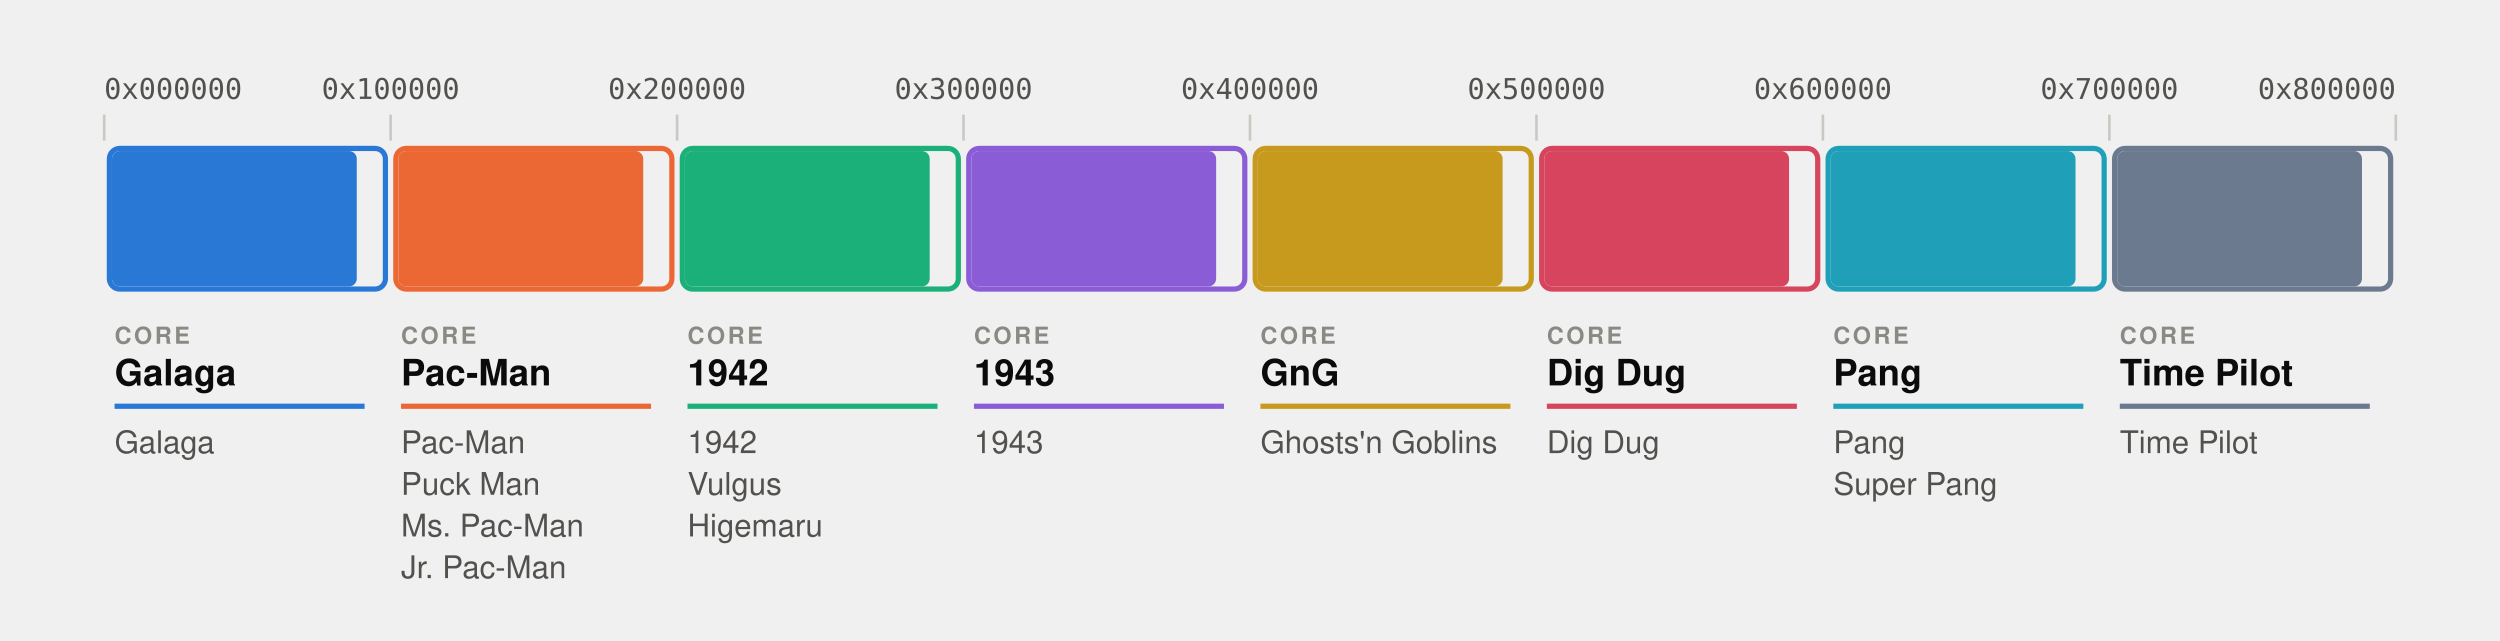
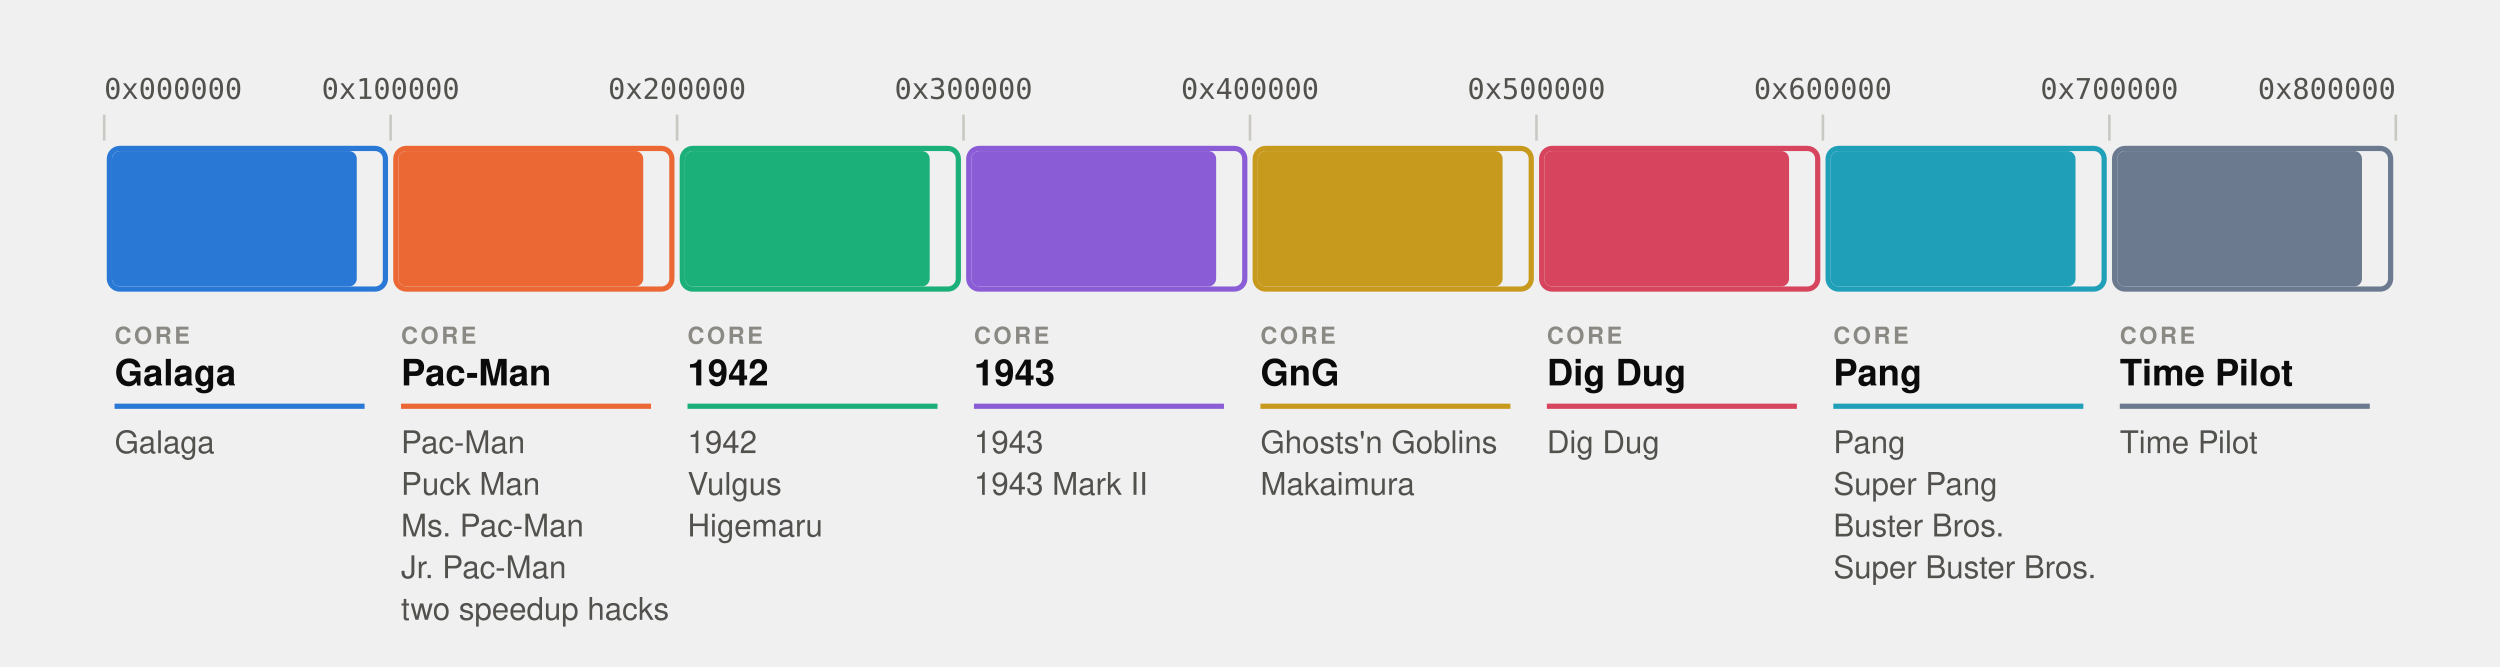
- <svg xmlns="http://www.w3.org/2000/svg" viewBox="0 0 960 246" width="960" height="246" role="img" aria-labelledby="t d">
+ <svg xmlns="http://www.w3.org/2000/svg" viewBox="0 0 960 256" width="960" height="256" role="img" aria-labelledby="t d">
  <style>
    text { font-family: -apple-system, "Segoe UI", Helvetica, Arial, sans-serif; fill: #0b0b0b; }
    .addr { font-family: ui-monospace, SFMono-Regular, Menlo, Consolas, monospace; font-size: 11px; fill: #52514e; }
    .name { font-size: 14px; font-weight: 600; }
    .core-in { font-size: 14px; font-weight: 700; fill: #ffffff; }
    .label { font-size: 9px; font-weight: 600; letter-spacing: 1px; fill: #8a8984; }
    .sub { font-size: 12px; fill: #52514e; }
    .tick { stroke: #c9c8c2; stroke-width: 1; }
    .rest { fill: none; stroke-width: 2; }
    .used-galaga { fill: #2a78d6; }
    .rest-galaga { stroke: #2a78d6; }
    .used-pacman { fill: #eb6834; }
    .rest-pacman { stroke: #eb6834; }
    .used-1942 { fill: #1baf7a; }
    .rest-1942 { stroke: #1baf7a; }
    .used-1943 { fill: #8a5cd6; }
    .rest-1943 { stroke: #8a5cd6; }
    .used-gng { fill: #c79a1e; }
    .rest-gng { stroke: #c79a1e; }
    .used-digdug { fill: #d6455d; }
    .rest-digdug { stroke: #d6455d; }
    .used-pang { fill: #1f9fb8; }
    .rest-pang { stroke: #1f9fb8; }
    .used-timeplt { fill: #6b7a8f; }
    .rest-timeplt { stroke: #6b7a8f; }
    @media (prefers-color-scheme: dark) {
      text { fill: #ffffff; }
      .addr, .sub { fill: #c3c2b7; }
      .label { fill: #8f8e88; }
      .tick { stroke: #4a4a47; }
      .used-galaga { fill: #3987e5; }
      .rest-galaga { stroke: #3987e5; }
      .used-pacman { fill: #d95926; }
      .rest-pacman { stroke: #d95926; }
      .used-1942 { fill: #199e70; }
      .rest-1942 { stroke: #199e70; }
      .used-1943 { fill: #9a6ee6; }
      .rest-1943 { stroke: #9a6ee6; }
      .used-gng { fill: #d9ad33; }
      .rest-gng { stroke: #d9ad33; }
      .used-digdug { fill: #e65c73; }
      .rest-digdug { stroke: #e65c73; }
      .used-pang { fill: #2bb3cc; }
      .rest-pang { stroke: #2bb3cc; }
      .used-timeplt { fill: #8494aa; }
      .rest-timeplt { stroke: #8494aa; }
    }
  </style>
  <g>
    <line class="tick" x1="40" y1="44" x2="40" y2="54" />
    <text class="addr" x="40" y="38" text-anchor="start">0x000000</text>
    <line class="tick" x1="150" y1="44" x2="150" y2="54" />
    <text class="addr" x="150" y="38" text-anchor="middle">0x100000</text>
    <line class="tick" x1="260" y1="44" x2="260" y2="54" />
    <text class="addr" x="260" y="38" text-anchor="middle">0x200000</text>
    <line class="tick" x1="370" y1="44" x2="370" y2="54" />
    <text class="addr" x="370" y="38" text-anchor="middle">0x300000</text>
    <line class="tick" x1="480" y1="44" x2="480" y2="54" />
    <text class="addr" x="480" y="38" text-anchor="middle">0x400000</text>
    <line class="tick" x1="590" y1="44" x2="590" y2="54" />
    <text class="addr" x="590" y="38" text-anchor="middle">0x500000</text>
    <line class="tick" x1="700" y1="44" x2="700" y2="54" />
    <text class="addr" x="700" y="38" text-anchor="middle">0x600000</text>
    <line class="tick" x1="810" y1="44" x2="810" y2="54" />
    <text class="addr" x="810" y="38" text-anchor="middle">0x700000</text>
    <line class="tick" x1="920" y1="44" x2="920" y2="54" />
    <text class="addr" x="920" y="38" text-anchor="end">0x800000</text>
  </g>
  <rect class="rest rest-galaga" x="42" y="57" width="106" height="54" rx="4" />
  <rect class="used-galaga" x="43" y="58" width="94" height="52" rx="3" />
  <text class="label" x="44" y="132">CORE</text>
  <text class="name" x="44" y="148">Galaga</text>
  <line class="rest-galaga" x1="44" y1="156" x2="140" y2="156" stroke-width="2" />
  <text class="sub" x="44" y="174">Galaga</text>
  <rect class="rest rest-pacman" x="152" y="57" width="106" height="54" rx="4" />
  <rect class="used-pacman" x="153" y="58" width="94" height="52" rx="3" />
  <text class="label" x="154" y="132">CORE</text>
  <text class="name" x="154" y="148">Pac-Man</text>
  <line class="rest-pacman" x1="154" y1="156" x2="250" y2="156" stroke-width="2" />
  <text class="sub" x="154" y="174">Pac-Man</text>
  <text class="sub" x="154" y="190">Puck Man</text>
  <text class="sub" x="154" y="206">Ms. Pac-Man</text>
  <text class="sub" x="154" y="222">Jr. Pac-Man</text>
+   <text class="sub" x="154" y="238">two speedup hacks</text>
  <rect class="rest rest-1942" x="262" y="57" width="106" height="54" rx="4" />
  <rect class="used-1942" x="263" y="58" width="94" height="52" rx="3" />
  <text class="label" x="264" y="132">CORE</text>
  <text class="name" x="264" y="148">1942</text>
  <line class="rest-1942" x1="264" y1="156" x2="360" y2="156" stroke-width="2" />
  <text class="sub" x="264" y="174">1942</text>
  <text class="sub" x="264" y="190">Vulgus</text>
  <text class="sub" x="264" y="206">Higemaru</text>
  <rect class="rest rest-1943" x="372" y="57" width="106" height="54" rx="4" />
  <rect class="used-1943" x="373" y="58" width="94" height="52" rx="3" />
  <text class="label" x="374" y="132">CORE</text>
  <text class="name" x="374" y="148">1943</text>
  <line class="rest-1943" x1="374" y1="156" x2="470" y2="156" stroke-width="2" />
  <text class="sub" x="374" y="174">1943</text>
+   <text class="sub" x="374" y="190">1943 Mark II</text>
  <rect class="rest rest-gng" x="482" y="57" width="106" height="54" rx="4" />
  <rect class="used-gng" x="483" y="58" width="94" height="52" rx="3" />
  <text class="label" x="484" y="132">CORE</text>
  <text class="name" x="484" y="148">GnG</text>
  <line class="rest-gng" x1="484" y1="156" x2="580" y2="156" stroke-width="2" />
  <text class="sub" x="484" y="174">Ghosts'n Goblins</text>
+   <text class="sub" x="484" y="190">Makaimura</text>
  <rect class="rest rest-digdug" x="592" y="57" width="106" height="54" rx="4" />
  <rect class="used-digdug" x="593" y="58" width="94" height="52" rx="3" />
  <text class="label" x="594" y="132">CORE</text>
  <text class="name" x="594" y="148">Dig Dug</text>
  <line class="rest-digdug" x1="594" y1="156" x2="690" y2="156" stroke-width="2" />
  <text class="sub" x="594" y="174">Dig Dug</text>
  <rect class="rest rest-pang" x="702" y="57" width="106" height="54" rx="4" />
  <rect class="used-pang" x="703" y="58" width="94" height="52" rx="3" />
  <text class="label" x="704" y="132">CORE</text>
  <text class="name" x="704" y="148">Pang</text>
  <line class="rest-pang" x1="704" y1="156" x2="800" y2="156" stroke-width="2" />
  <text class="sub" x="704" y="174">Pang</text>
  <text class="sub" x="704" y="190">Super Pang</text>
+   <text class="sub" x="704" y="206">Buster Bros.</text>
+   <text class="sub" x="704" y="222">Super Buster Bros.</text>
  <rect class="rest rest-timeplt" x="812" y="57" width="106" height="54" rx="4" />
  <rect class="used-timeplt" x="813" y="58" width="94" height="52" rx="3" />
  <text class="label" x="814" y="132">CORE</text>
  <text class="name" x="814" y="148">Time Pilot</text>
  <line class="rest-timeplt" x1="814" y1="156" x2="910" y2="156" stroke-width="2" />
  <text class="sub" x="814" y="174">Time Pilot</text>
</svg>
